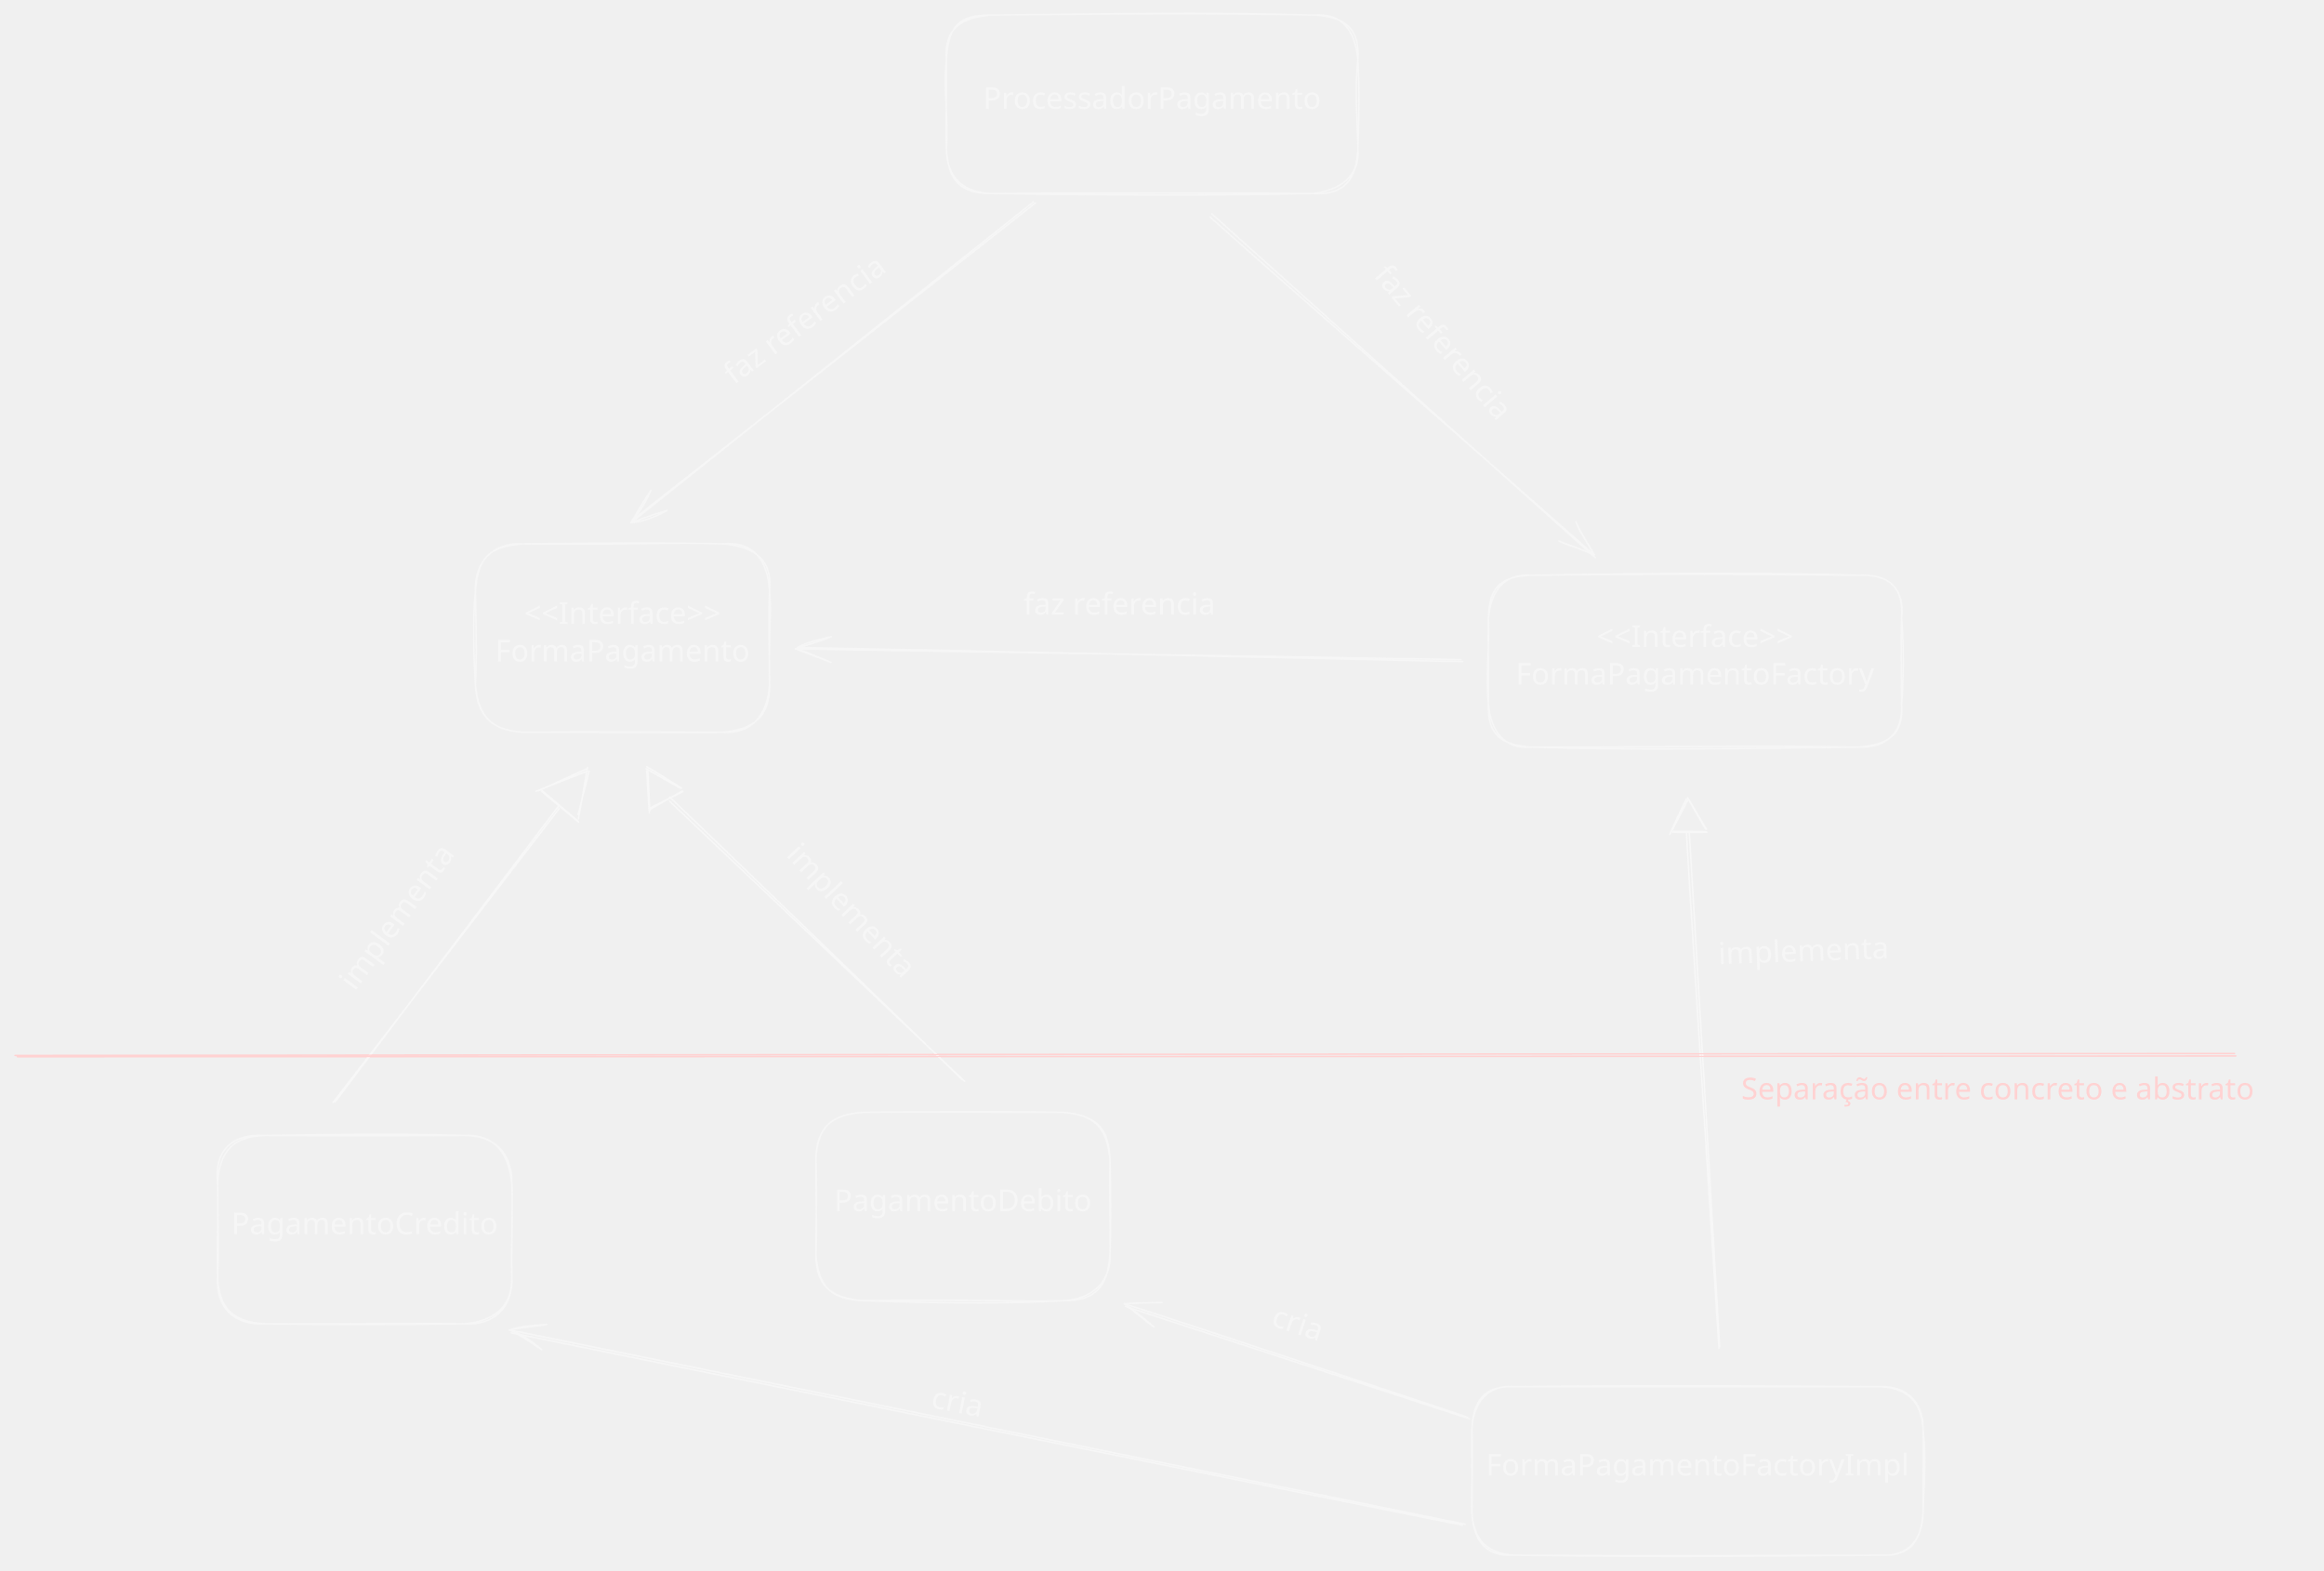
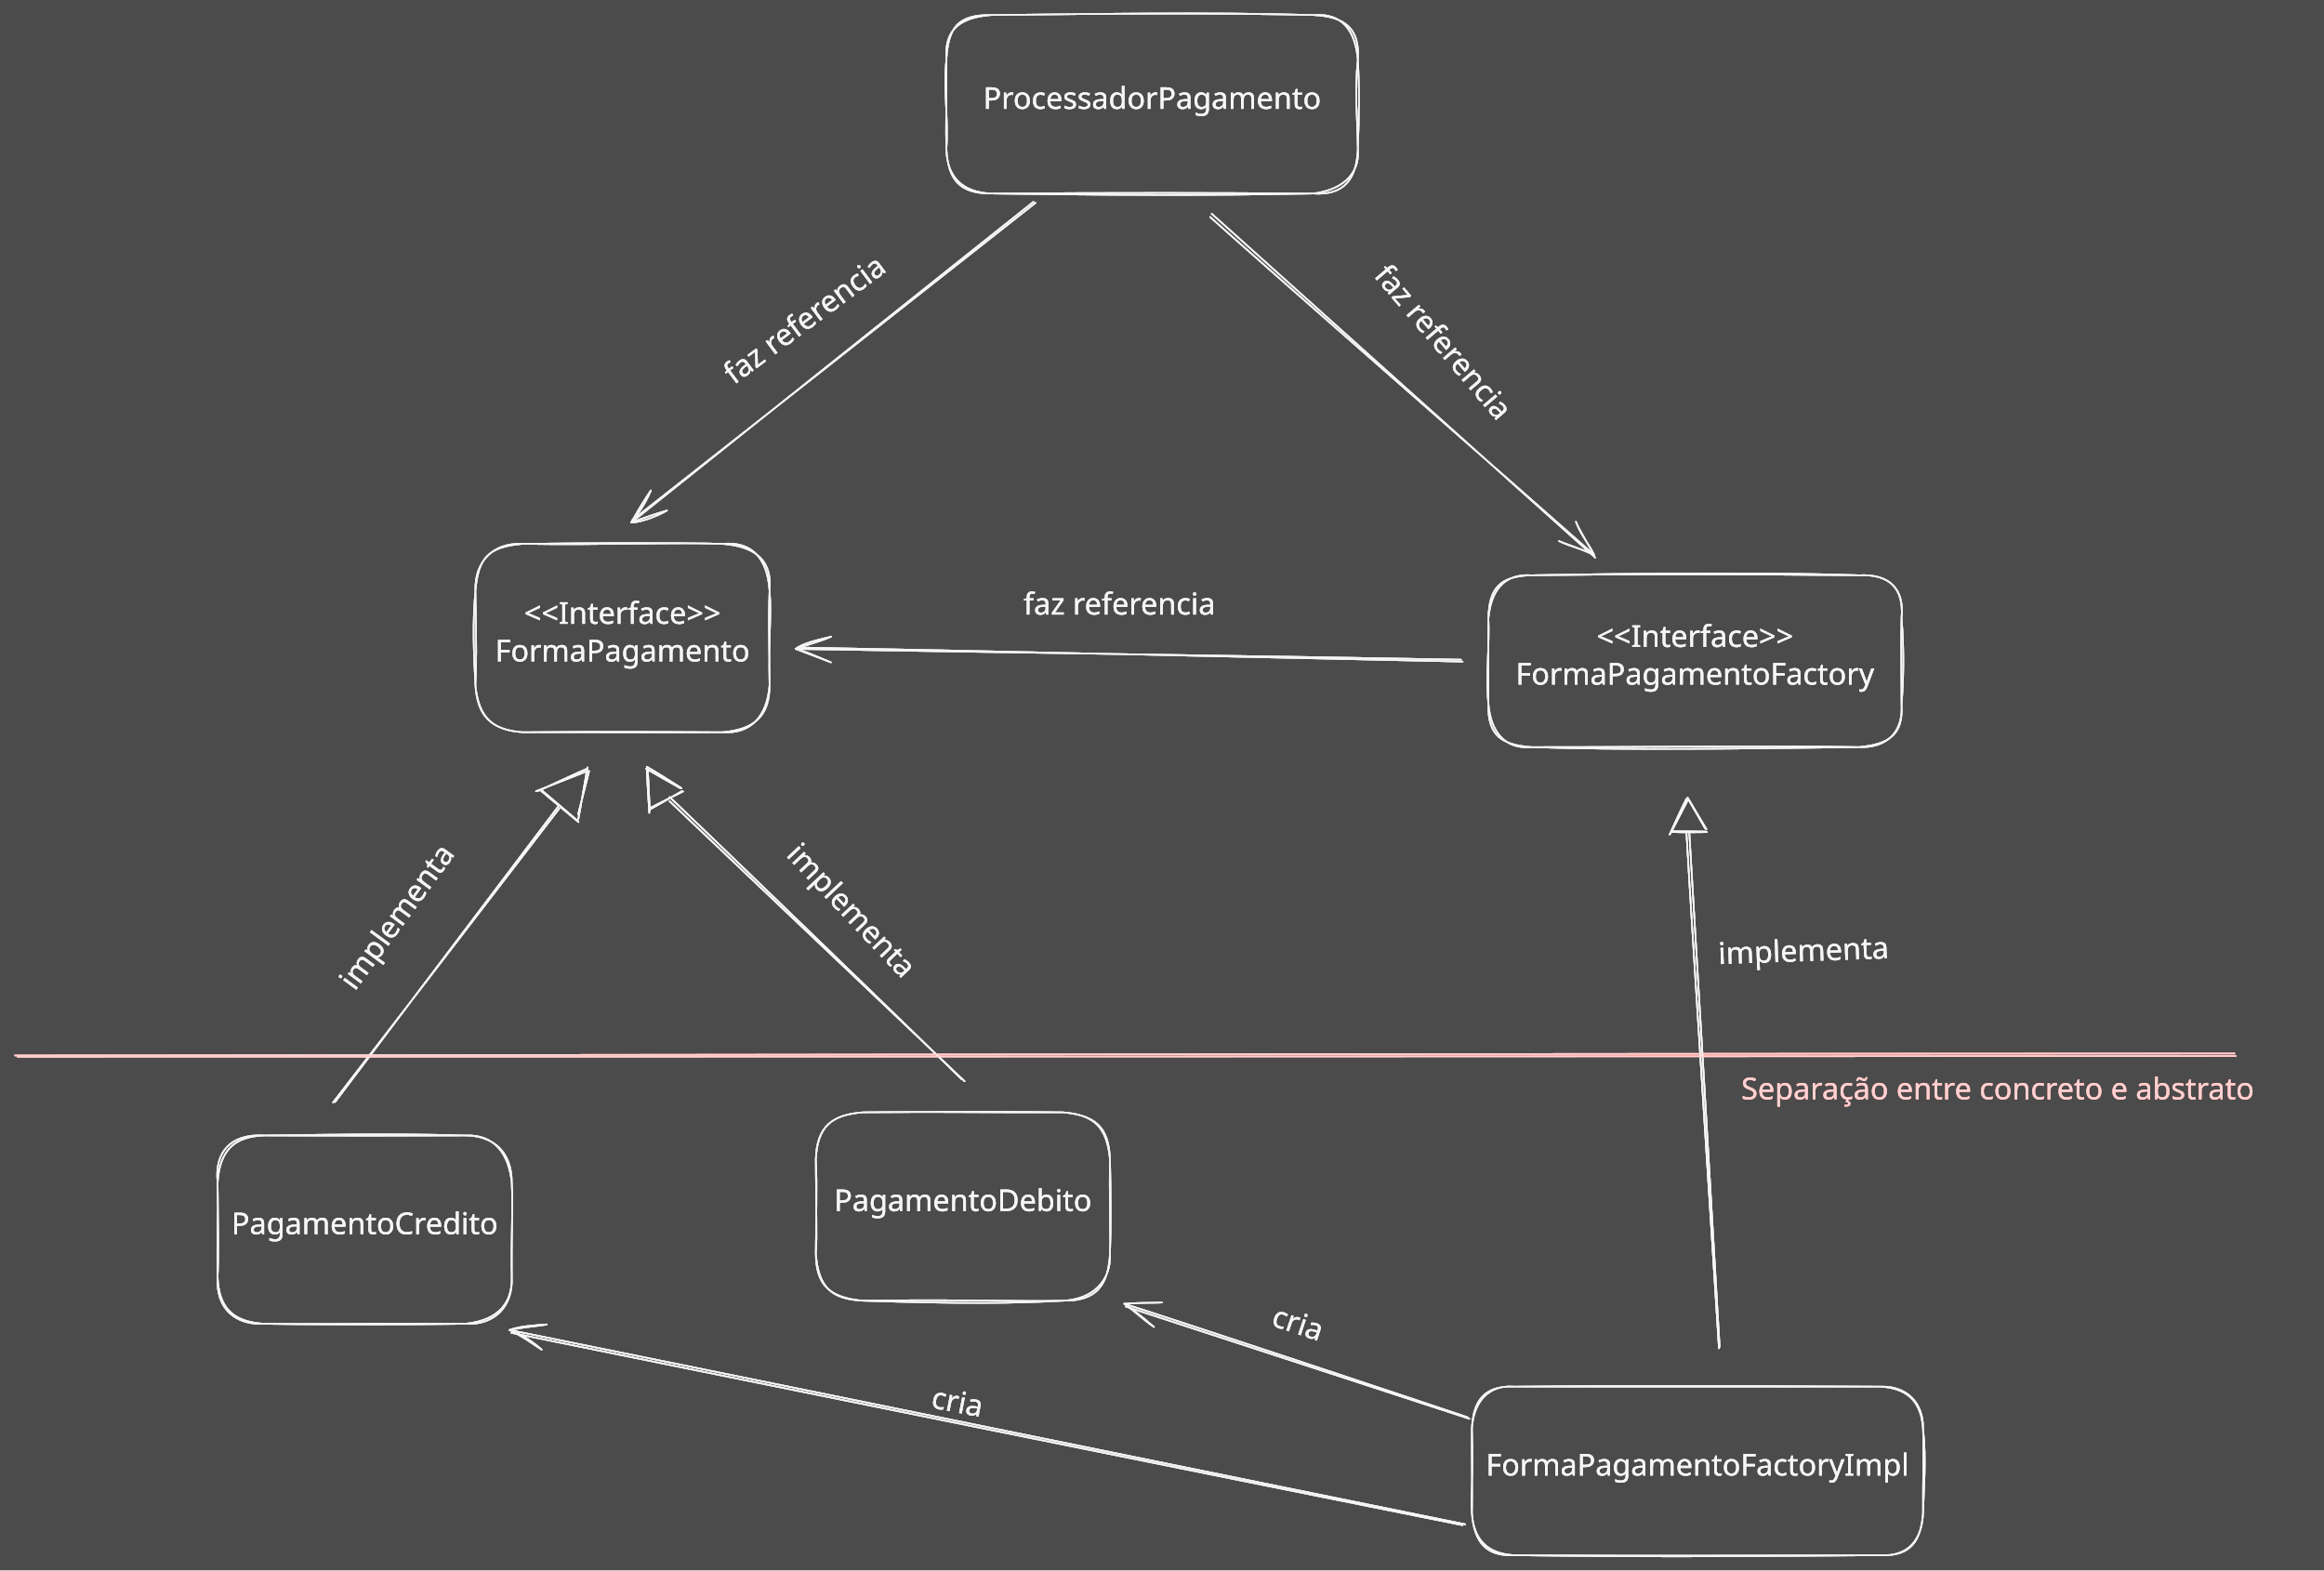
<svg xmlns="http://www.w3.org/2000/svg" version="1.1" viewBox="0 0 1543.789 1043.112" width="1543.789" height="1043.112" filter="invert(93%) hue-rotate(180deg)">
  <defs>
    <style class="style-fonts">
      @font-face {
        font-family: "Virgil";
        src: url("https://excalidraw.com/Virgil.woff2");
      }
      @font-face {
        font-family: "Cascadia";
        src: url("https://excalidraw.com/Cascadia.woff2");
      }
      @font-face {
        font-family: "Assistant";
        src: url("https://excalidraw.com/Assistant-Regular.woff2");
      }
    </style>
  </defs>
+   <rect x="0" y="0" width="1543.789" height="1043.112" fill="#ffffff" />
  <g stroke-linecap="round" transform="translate(144.5546 754.2808) rotate(0 97.70057 62.57228)">
    <path d="M31.29 0 C71.64 -0.46, 113.58 -1.44, 164.12 0 M31.29 0 C82.14 0.25, 133.6 0.14, 164.12 0 M164.12 0 C183.44 0.03, 195.46 11.07, 195.4 31.29 M164.12 0 C184.13 -1.02, 193.35 12.25, 195.4 31.29 M195.4 31.29 C196.26 43.53, 195.18 59.41, 195.4 93.86 M195.4 31.29 C196.3 50.77, 194.82 70.46, 195.4 93.86 M195.4 93.86 C196.48 113.82, 183.7 126.35, 164.12 125.14 M195.4 93.86 C195.94 114.37, 183.1 123.25, 164.12 125.14 M164.12 125.14 C113.91 125.85, 61.19 125.58, 31.29 125.14 M164.12 125.14 C124.76 124.62, 83.99 125.48, 31.29 125.14 M31.29 125.14 C10.11 123.86, 0.8 114.7, 0 93.86 M31.29 125.14 C11.54 126.15, -1.35 114.92, 0 93.86 M0 93.86 C-0.58 75.67, 0.55 57.56, 0 31.29 M0 93.86 C0.8 77.85, 0.19 62.05, 0 31.29 M0 31.29 C1.39 9.47, 11.48 0.54, 31.29 0 M0 31.29 C-2.22 11.29, 8.47 -1.37, 31.29 0" stroke="#1e1e1e" stroke-width="1" fill="none" />
  </g>
  <g transform="translate(154.3635 804.3531) rotate(0 87.89167 12.5)">
    <text x="87.892" y="0" font-family="Virgil, Segoe UI Emoji" font-size="20px" fill="#1e1e1e" text-anchor="middle" style="white-space: pre;" direction="ltr" dominant-baseline="text-before-edge">PagamentoCredito</text>
  </g>
  <g stroke-linecap="round" transform="translate(541.9434 738.9122) rotate(0 97.70057 62.57228)">
    <path d="M31.29 0 C73.21 -0.62, 115.52 0.2, 164.12 0 M31.29 0 C63.82 0.01, 97.43 -0.96, 164.12 0 M164.12 0 C185.47 1.59, 193.45 10.52, 195.4 31.29 M164.12 0 C185.56 2.06, 194.55 9.32, 195.4 31.29 M195.4 31.29 C195.94 54.18, 196.14 75.6, 195.4 93.86 M195.4 31.29 C194.85 54.64, 195.86 77.73, 195.4 93.86 M195.4 93.86 C194.23 114.47, 186.83 125.59, 164.12 125.14 M195.4 93.86 C196.39 112.53, 183.28 124.36, 164.12 125.14 M164.12 125.14 C133.61 125.91, 100.07 124.11, 31.29 125.14 M164.12 125.14 C129.78 127.02, 95.72 127.22, 31.29 125.14 M31.29 125.14 C10.16 124.14, 1.69 116.18, 0 93.86 M31.29 125.14 C8.45 123.13, 0.16 114.2, 0 93.86 M0 93.86 C0.06 73.12, 0.97 48.58, 0 31.29 M0 93.86 C0.95 81.17, 0.08 67.56, 0 31.29 M0 31.29 C0.5 9.06, 11.28 1.49, 31.29 0 M0 31.29 C1.14 8.95, 10.56 1.74, 31.29 0" stroke="#1e1e1e" stroke-width="1" fill="none" />
  </g>
  <g transform="translate(555.3023 788.9844) rotate(0 84.34167 12.5)">
    <text x="84.342" y="0" font-family="Virgil, Segoe UI Emoji" font-size="20px" fill="#1e1e1e" text-anchor="middle" style="white-space: pre;" direction="ltr" dominant-baseline="text-before-edge">PagamentoDebito</text>
  </g>
  <g stroke-linecap="round" transform="translate(628.6664 10) rotate(0 136.671 59.279)">
    <path d="M29.64 0 C98.48 -0.62, 170.68 -2.2, 243.7 0 M29.64 0 C107.01 -0.96, 183.35 -1.46, 243.7 0 M243.7 0 C265.05 0.98, 274.78 9.08, 273.34 29.64 M243.7 0 C263.1 -1.55, 271.53 10.34, 273.34 29.64 M273.34 29.64 C271.07 49.69, 273.1 70.43, 273.34 88.92 M273.34 29.64 C274.31 46.97, 274.34 63.87, 273.34 88.92 M273.34 88.92 C272.47 109.3, 264.03 119.92, 243.7 118.56 M273.34 88.92 C274.98 106.9, 261.2 116.45, 243.7 118.56 M243.7 118.56 C177.54 118.07, 114.82 117.99, 29.64 118.56 M243.7 118.56 C199.27 119.3, 156.43 120.29, 29.64 118.56 M29.64 118.56 C11.77 117.82, 0.25 108.51, 0 88.92 M29.64 118.56 C8.3 118.66, 1.12 108.85, 0 88.92 M0 88.92 C1.5 68.96, -2.14 50.2, 0 29.64 M0 88.92 C-0.51 74.62, 0.15 58.94, 0 29.64 M0 29.64 C-1.58 8.88, 9.95 1.58, 29.64 0 M0 29.64 C1.19 7.96, 7.89 -0.25, 29.64 0" stroke="#1e1e1e" stroke-width="1" fill="none" />
  </g>
  <g transform="translate(652.7291 56.779) rotate(0 112.6083 12.5)">
    <text x="112.608" y="0" font-family="Virgil, Segoe UI Emoji" font-size="20px" fill="#1e1e1e" text-anchor="middle" style="white-space: pre;" direction="ltr" dominant-baseline="text-before-edge">ProcessadorPagamento</text>
  </g>
  <g stroke-linecap="round" transform="translate(315.805 361.283) rotate(0 97.70057 62.57228)">
    <path d="M31.29 0 C83.03 0.86, 135.94 -1.15, 164.12 0 M31.29 0 C80.96 -0.6, 129.18 -0.92, 164.12 0 M164.12 0 C183.71 -1.89, 194 9.61, 195.4 31.29 M164.12 0 C186.96 1.75, 197.34 11.73, 195.4 31.29 M195.4 31.29 C196.87 47.08, 194.63 59.42, 195.4 93.86 M195.4 31.29 C194.57 50.53, 195.35 69.04, 195.4 93.86 M195.4 93.86 C195.51 114.82, 184.78 123.4, 164.12 125.14 M195.4 93.86 C193.8 114.85, 182.75 126.43, 164.12 125.14 M164.12 125.14 C135.67 125.57, 106.98 125.06, 31.29 125.14 M164.12 125.14 C131.57 125.09, 98.14 124.47, 31.29 125.14 M31.29 125.14 C9.64 123.5, 1.35 113.72, 0 93.86 M31.29 125.14 C11.87 123.72, 2.13 116.02, 0 93.86 M0 93.86 C-1.11 72.93, -1.98 52.61, 0 31.29 M0 93.86 C0.56 81.73, 0.85 68.63, 0 31.29 M0 31.29 C-0.64 11.76, 11.74 -0.98, 31.29 0 M0 31.29 C1.91 9.38, 8.22 2, 31.29 0" stroke="#1e1e1e" stroke-width="1" fill="none" />
  </g>
  <g transform="translate(332.3139 398.8552) rotate(0 81.19167 25)">
    <text x="81.192" y="0" font-family="Virgil, Segoe UI Emoji" font-size="20px" fill="#1e1e1e" text-anchor="middle" style="white-space: pre;" direction="ltr" dominant-baseline="text-before-edge">&lt;&lt;Interface&gt;&gt;</text>
    <text x="81.192" y="25" font-family="Virgil, Segoe UI Emoji" font-size="20px" fill="#1e1e1e" text-anchor="middle" style="white-space: pre;" direction="ltr" dominant-baseline="text-before-edge">FormaPagamento</text>
  </g>
  <g stroke-linecap="round">
    <g transform="translate(173.2565 636.2612) rotate(308.104 123.0847 -1.903255)">
      <path d="M0.71 0.34 C41.77 -0.53, 205.68 -3.44, 246.67 -4.15 M-0.38 -0.52 C40.54 -0.71, 204.9 -2.43, 245.99 -2.79" stroke="#000000" stroke-width="1" fill="none" />
    </g>
  </g>
  <mask />
  <g stroke-linecap="round">
    <g transform="translate(372.6986 520.1887) rotate(308.104 -0.6020963 15.43415)">
      <path d="M0.23 -0.16 C0.01 4.95, -0.78 25.68, -0.99 30.81 M-0.32 -0.71 C-0.62 4.47, -1.14 26.18, -1.31 31.48" stroke="#000000" stroke-width="1" fill="none" />
    </g>
  </g>
  <mask />
  <g stroke-linecap="round">
    <g transform="translate(358.0431 510.2656) rotate(308.104 15.68181 8.316934)">
      <path d="M0.47 -0.12 C5.67 2.62, 26.73 13.26, 31.71 16.1 M-0.74 -1.24 C4.29 1.69, 25.36 14.08, 30.95 17.36" stroke="#000000" stroke-width="1" fill="none" />
    </g>
  </g>
  <mask />
  <g stroke-linecap="round">
    <g transform="translate(402.1779 518.964) rotate(308.104 -14.67545 7.760958)">
      <path d="M0.35 -0.53 C-4.78 2.13, -25.3 13.31, -30.32 15.83 M-0.93 1.8 C-5.73 4.09, -23.15 11.6, -28.11 13.88" stroke="#000000" stroke-width="1" fill="none" />
    </g>
  </g>
  <mask />
  <g stroke-linecap="round">
    <g transform="translate(411.659 659.3796) rotate(238.3835 130.7525 -34.48082)">
      <path d="M-0.29 0.3 C43.37 -11.4, 217.24 -57.34, 260.81 -69.03 M1.75 -0.59 C45.9 -11.58, 220.09 -56.13, 263.16 -67.53" stroke="#000000" stroke-width="1" fill="none" />
    </g>
  </g>
  <mask />
  <g stroke-linecap="round">
    <g transform="translate(443.1048 519.0153) rotate(238.3835 -0.4757923 12.19647)">
      <path d="M-0.32 -0.03 C-0.48 3.94, -0.96 19.96, -1.11 23.98 M0.52 -0.52 C0.28 3.5, -1.26 20.3, -1.63 24.47" stroke="#000000" stroke-width="1" fill="none" />
    </g>
  </g>
  <mask />
  <g stroke-linecap="round">
    <g transform="translate(418.2708 519.0379) rotate(238.3835 12.39218 6.57226)">
      <path d="M-0.16 -0.41 C3.98 1.73, 20.37 10.58, 24.52 12.83 M0.75 0.57 C4.83 2.78, 20.02 11.18, 23.96 13.37" stroke="#000000" stroke-width="1" fill="none" />
    </g>
  </g>
  <mask />
  <g stroke-linecap="round">
    <g transform="translate(452.217 510.7601) rotate(238.3835 -11.59693 6.132913)">
      <path d="M-0.26 -0.31 C-4.11 1.8, -19.49 10.08, -23.24 12.25 M0.6 0.72 C-3.3 2.96, -19.79 11.09, -23.7 12.94" stroke="#000000" stroke-width="1" fill="none" />
    </g>
  </g>
  <mask />
  <g transform="translate(212.6157 603.8878) rotate(306.1966 50.34167 12.5)">
    <text x="0" y="0" font-family="Virgil, Segoe UI Emoji" font-size="20px" fill="#1e1e1e" text-anchor="start" style="white-space: pre;" direction="ltr" dominant-baseline="text-before-edge">implementa</text>
  </g>
  <g transform="translate(508.0682 590.29) rotate(46.63658 50.34167 12.5)">
    <text x="0" y="0" font-family="Virgil, Segoe UI Emoji" font-size="20px" fill="#1e1e1e" text-anchor="start" style="white-space: pre;" direction="ltr" dominant-baseline="text-before-edge">implementa</text>
  </g>
  <g stroke-linecap="round" transform="translate(988.7315 382.1404) rotate(0 137.2199 57.08348)">
    <path d="M28.54 0 C116.26 -1.68, 201.54 -1.67, 245.9 0 M28.54 0 C89.24 -0.71, 150.07 -0.95, 245.9 0 M245.9 0 C266.4 -0.84, 276.06 8.32, 274.44 28.54 M245.9 0 C266.87 -1.14, 276.53 9.4, 274.44 28.54 M274.44 28.54 C276.29 49.44, 275.69 71.38, 274.44 85.63 M274.44 28.54 C274.02 42.67, 274.22 56.99, 274.44 85.63 M274.44 85.63 C275.8 106.15, 265.92 112.37, 245.9 114.17 M274.44 85.63 C275.63 104.63, 264.41 114.87, 245.9 114.17 M245.9 114.17 C181.94 112.86, 119.06 114.25, 28.54 114.17 M245.9 114.17 C168.32 115.18, 90.97 116.28, 28.54 114.17 M28.54 114.17 C10.55 115.73, 1.59 103.64, 0 85.63 M28.54 114.17 C8.93 112.72, -0.69 106.47, 0 85.63 M0 85.63 C-1.92 67.03, 0.81 47.2, 0 28.54 M0 85.63 C0.1 64.6, -0.39 43.4, 0 28.54 M0 28.54 C1.64 11.04, 9.68 -1.25, 28.54 0 M0 28.54 C0.42 8.8, 7.3 0.62, 28.54 0" stroke="#1e1e1e" stroke-width="1" fill="none" />
  </g>
  <g transform="translate(1007.151 414.2239) rotate(0 118.8 25)">
    <text x="118.8" y="0" font-family="Virgil, Segoe UI Emoji" font-size="20px" fill="#1e1e1e" text-anchor="middle" style="white-space: pre;" direction="ltr" dominant-baseline="text-before-edge">&lt;&lt;Interface&gt;&gt;</text>
    <text x="118.8" y="25" font-family="Virgil, Segoe UI Emoji" font-size="20px" fill="#1e1e1e" text-anchor="middle" style="white-space: pre;" direction="ltr" dominant-baseline="text-before-edge">FormaPagamentoFactory</text>
  </g>
  <g stroke-linecap="round" transform="translate(977.7539 921.1402) rotate(0 149.8441 55.98572)">
    <path d="M27.99 0 C76.32 -0.47, 125.44 -0.98, 271.7 0 M27.99 0 C98.15 0.01, 166.68 0.06, 271.7 0 M271.7 0 C288.68 -0.55, 300.08 10.6, 299.69 27.99 M271.7 0 C290.68 1.3, 298.53 11.07, 299.69 27.99 M299.69 27.99 C302 47.85, 300.13 68.02, 299.69 83.98 M299.69 27.99 C300.2 43.06, 299.58 60.46, 299.69 83.98 M299.69 83.98 C299.07 101.14, 290.41 112.95, 271.7 111.97 M299.69 83.98 C298.31 101.85, 292.04 112.81, 271.7 111.97 M271.7 111.97 C201.6 112.44, 133.27 113.44, 27.99 111.97 M271.7 111.97 C199.21 112.08, 128.13 112.58, 27.99 111.97 M27.99 111.97 C10.32 112.83, 1.44 104.24, 0 83.98 M27.99 111.97 C9.72 110.92, 1.09 101.11, 0 83.98 M0 83.98 C-0.78 70.96, 0.97 61.48, 0 27.99 M0 83.98 C0.33 68.47, -0.12 52.3, 0 27.99 M0 27.99 C1.02 9.83, 11.28 -1.38, 27.99 0 M0 27.99 C0.79 10.01, 7.67 -0.85, 27.99 0" stroke="#1e1e1e" stroke-width="1" fill="none" />
  </g>
  <g transform="translate(989.448 964.6259) rotate(0 138.15 12.5)">
    <text x="138.15" y="0" font-family="Virgil, Segoe UI Emoji" font-size="20px" fill="#1e1e1e" text-anchor="middle" style="white-space: pre;" direction="ltr" dominant-baseline="text-before-edge">FormaPagamentoFactoryImpl</text>
  </g>
  <g stroke-linecap="round">
    <g transform="translate(960.0603 728.6095) rotate(268.0668 171.4422 -4.002205)">
      <path d="M1.05 1.07 C58.3 -0.23, 286.39 -6.01, 343.4 -7.55 M0.14 0.58 C57.29 -1.1, 285.66 -8.18, 342.73 -9.43" stroke="#000000" stroke-width="1" fill="none" />
    </g>
  </g>
  <mask />
  <g stroke-linecap="round">
    <g transform="translate(1122.766 541.5486) rotate(268.0668 -0.4275391 10.95955)">
      <path d="M0.24 0.21 C0.04 3.77, -0.48 18.17, -0.73 21.85 M-0.3 -0.16 C-0.61 3.72, -1.11 18.93, -1.1 22.51" stroke="#000000" stroke-width="1" fill="none" />
    </g>
  </g>
  <mask />
  <g stroke-linecap="round">
    <g transform="translate(1104.063 536.6395) rotate(268.0668 11.13541 5.905724)">
      <path d="M0.12 -0.07 C3.72 1.92, 18.1 10.16, 21.82 12.14 M-0.48 -0.58 C3.27 1.23, 19.04 9.17, 22.82 11.35" stroke="#000000" stroke-width="1" fill="none" />
    </g>
  </g>
  <mask />
  <g stroke-linecap="round">
    <g transform="translate(1137.331 534.9339) rotate(268.0668 -10.42081 5.510934)">
      <path d="M-0.45 0.33 C-3.92 2.19, -17.23 9.26, -20.66 11.06 M0.32 0.02 C-3.21 1.98, -17.36 9.82, -21 11.77" stroke="#000000" stroke-width="1" fill="none" />
    </g>
  </g>
  <mask />
  <g transform="translate(1141.475 623.2228) rotate(358.0251 50.34167 12.5)">
    <text x="0" y="0" font-family="Virgil, Segoe UI Emoji" font-size="20px" fill="#1e1e1e" text-anchor="start" style="white-space: pre;" direction="ltr" dominant-baseline="text-before-edge">implementa</text>
  </g>
  <g stroke-linecap="round">
    <g transform="translate(687.6797 134.0468) rotate(0 -134.3659 105.9338)">
      <path d="M0.19 0.71 C-44.61 36.1, -223.24 176.6, -267.86 211.64 M-1.18 0.04 C-46.14 35.67, -223.93 177.77, -268.35 213.07" stroke="#1e1e1e" stroke-width="1" fill="none" />
    </g>
    <g transform="translate(687.6797 134.0468) rotate(0 -134.3659 105.9338)">
      <path d="M-255.31 191.74 C-259.18 201.29, -265.68 209.86, -268.35 213.07 M-255.31 191.74 C-258.32 196.28, -261.67 201.15, -268.35 213.07" stroke="#1e1e1e" stroke-width="1" fill="none" />
    </g>
    <g transform="translate(687.6797 134.0468) rotate(0 -134.3659 105.9338)">
      <path d="M-244.65 205.11 C-252.49 209.61, -263.03 213.12, -268.35 213.07 M-244.65 205.11 C-250.13 206.65, -255.87 208.5, -268.35 213.07" stroke="#1e1e1e" stroke-width="1" fill="none" />
    </g>
  </g>
  <mask />
  <g stroke-linecap="round">
    <g transform="translate(804.102 142.8289) rotate(0 127.6971 113.6181)">
      <path d="M0.8 -0.83 C43.23 37.27, 213.22 189.79, 255.6 227.6 M-0.24 1.36 C41.96 39.16, 212.37 188.11, 254.75 225.68" stroke="#1e1e1e" stroke-width="1" fill="none" />
    </g>
    <g transform="translate(804.102 142.8289) rotate(0 127.6971 113.6181)">
      <path d="M231.47 216.58 C238.99 220.27, 249.96 222.84, 254.75 225.68 M231.47 216.58 C235.34 218.41, 240.04 219.42, 254.75 225.68" stroke="#1e1e1e" stroke-width="1" fill="none" />
    </g>
    <g transform="translate(804.102 142.8289) rotate(0 127.6971 113.6181)">
      <path d="M242.76 203.74 C245.83 212.45, 252.44 219.97, 254.75 225.68 M242.76 203.74 C244.42 208.11, 246.83 211.72, 254.75 225.68" stroke="#1e1e1e" stroke-width="1" fill="none" />
    </g>
  </g>
  <mask />
  <g transform="translate(471.6868 198.8146) rotate(323.3519 70.64167 12.5)">
    <text x="0" y="0" font-family="Virgil, Segoe UI Emoji" font-size="20px" fill="#1e1e1e" text-anchor="start" style="white-space: pre;" direction="ltr" dominant-baseline="text-before-edge">faz referencia</text>
  </g>
  <g transform="translate(889.5481 222.5406) rotate(49.53777 70.64167 12.5)">
    <text x="0" y="0" font-family="Virgil, Segoe UI Emoji" font-size="20px" fill="#1e1e1e" text-anchor="start" style="white-space: pre;" direction="ltr" dominant-baseline="text-before-edge">faz referencia</text>
  </g>
  <g stroke-linecap="round">
    <g transform="translate(975.5584 942.3862) rotate(0 -113.8812 -37.48562)">
      <path d="M0.54 0.1 C-37.22 -12.3, -189.62 -61.95, -227.73 -74.44 M-0.64 -0.89 C-38.45 -13.65, -190.59 -64.19, -228.66 -76.29" stroke="#1e1e1e" stroke-width="1" fill="none" />
    </g>
    <g transform="translate(975.5584 942.3862) rotate(0 -113.8812 -37.48562)">
      <path d="M-203.67 -77.13 C-208.54 -76.8, -212.87 -77.27, -228.66 -76.29 M-203.67 -77.13 C-212.01 -76.76, -219.21 -77.15, -228.66 -76.29" stroke="#1e1e1e" stroke-width="1" fill="none" />
    </g>
    <g transform="translate(975.5584 942.3862) rotate(0 -113.8812 -37.48562)">
      <path d="M-208.98 -60.88 C-212.77 -63.84, -216.04 -67.59, -228.66 -76.29 M-208.98 -60.88 C-215.83 -65.55, -221.4 -70.94, -228.66 -76.29" stroke="#1e1e1e" stroke-width="1" fill="none" />
    </g>
  </g>
  <mask />
  <g stroke-linecap="round">
    <g transform="translate(972.2651 1012.254) rotate(0 -316.1547 -63.67004)">
      <path d="M-0.74 0.9 C-106.31 -20.2, -527.21 -105.37, -632.64 -126.88 M1.07 0.33 C-104.75 -21.11, -528.43 -107.49, -633.76 -128.76" stroke="#1e1e1e" stroke-width="1" fill="none" />
    </g>
    <g transform="translate(972.2651 1012.254) rotate(0 -316.1547 -63.67004)">
      <path d="M-609.03 -132.47 C-616.49 -131.82, -626.19 -131.55, -633.76 -128.76 M-609.03 -132.47 C-614.23 -131.25, -619.6 -131.44, -633.76 -128.76" stroke="#1e1e1e" stroke-width="1" fill="none" />
    </g>
    <g transform="translate(972.2651 1012.254) rotate(0 -316.1547 -63.67004)">
      <path d="M-612.44 -115.71 C-618.62 -121.12, -627.09 -126.91, -633.76 -128.76 M-612.44 -115.71 C-616.89 -118.33, -621.48 -122.37, -633.76 -128.76" stroke="#1e1e1e" stroke-width="1" fill="none" />
    </g>
  </g>
  <mask />
  <g transform="translate(843.8272 870.6433) rotate(18.40092 18.175 12.5)">
    <text x="0" y="0" font-family="Virgil, Segoe UI Emoji" font-size="20px" fill="#1e1e1e" text-anchor="start" style="white-space: pre;" direction="ltr" dominant-baseline="text-before-edge">cria</text>
  </g>
  <g transform="translate(618.1757 922.9111) rotate(10.95406 18.175 12.5)">
    <text x="0" y="0" font-family="Virgil, Segoe UI Emoji" font-size="20px" fill="#1e1e1e" text-anchor="start" style="white-space: pre;" direction="ltr" dominant-baseline="text-before-edge">cria</text>
  </g>
  <g stroke-linecap="round">
    <g transform="translate(970.8273 440.0011) rotate(0 -220.2926 -4.391037)">
      <path d="M0.76 -0.49 C-72.86 -2.09, -367.3 -8.65, -441.04 -9.89 M-0.3 -1.8 C-74.17 -3.25, -369.06 -7.6, -442.22 -8.93" stroke="#1e1e1e" stroke-width="1" fill="none" />
    </g>
    <g transform="translate(970.8273 440.0011) rotate(0 -220.2926 -4.391037)">
      <path d="M-418.6 -17.1 C-427.89 -14.78, -437.36 -12.87, -442.22 -8.93 M-418.6 -17.1 C-426.5 -13.65, -436.47 -11.19, -442.22 -8.93" stroke="#1e1e1e" stroke-width="1" fill="none" />
    </g>
    <g transform="translate(970.8273 440.0011) rotate(0 -220.2926 -4.391037)">
      <path d="M-418.87 0 C-428.02 -3.8, -437.39 -8, -442.22 -8.93 M-418.87 0 C-426.66 -2.91, -436.53 -6.82, -442.22 -8.93" stroke="#1e1e1e" stroke-width="1" fill="none" />
    </g>
  </g>
  <mask />
  <g transform="translate(679.876 392.6933) rotate(0 70.64167 12.5)">
    <text x="0" y="0" font-family="Virgil, Segoe UI Emoji" font-size="20px" fill="#1e1e1e" text-anchor="start" style="white-space: pre;" direction="ltr" dominant-baseline="text-before-edge">faz referencia</text>
  </g>
  <g stroke-linecap="round">
    <g transform="translate(11.72572 701.5883) rotate(0 736.5965 -0.5488796)">
      <path d="M-0.17 0.39 C245.3 0.36, 1228.02 0.19, 1473.45 -0.13 M-1.73 -0.45 C243.57 -0.8, 1226.54 -1.74, 1472.64 -1.74" stroke="#e03131" stroke-width="1" fill="none" />
    </g>
  </g>
  <mask />
  <g transform="translate(1156.689 714.7614) rotate(0 188.55 12.5)">
    <text x="0" y="0" font-family="Virgil, Segoe UI Emoji" font-size="20px" fill="#e03131" text-anchor="start" style="white-space: pre;" direction="ltr" dominant-baseline="text-before-edge">Separação entre concreto e abstrato</text>
  </g>
</svg>
